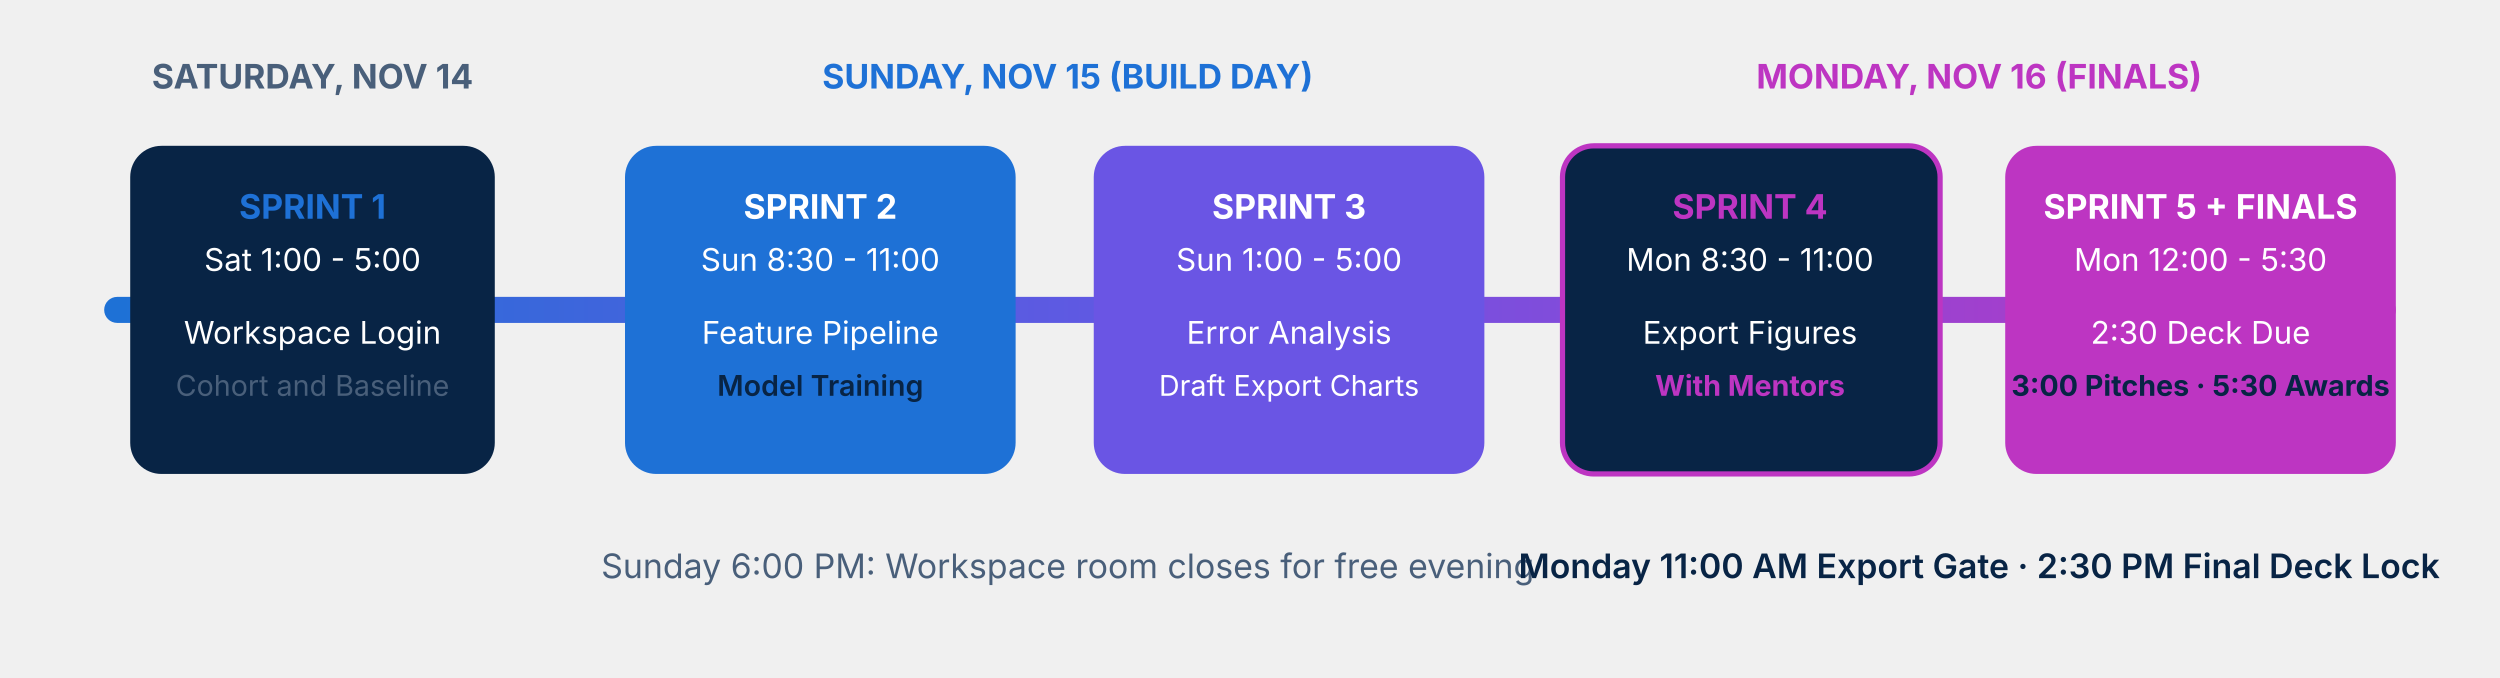
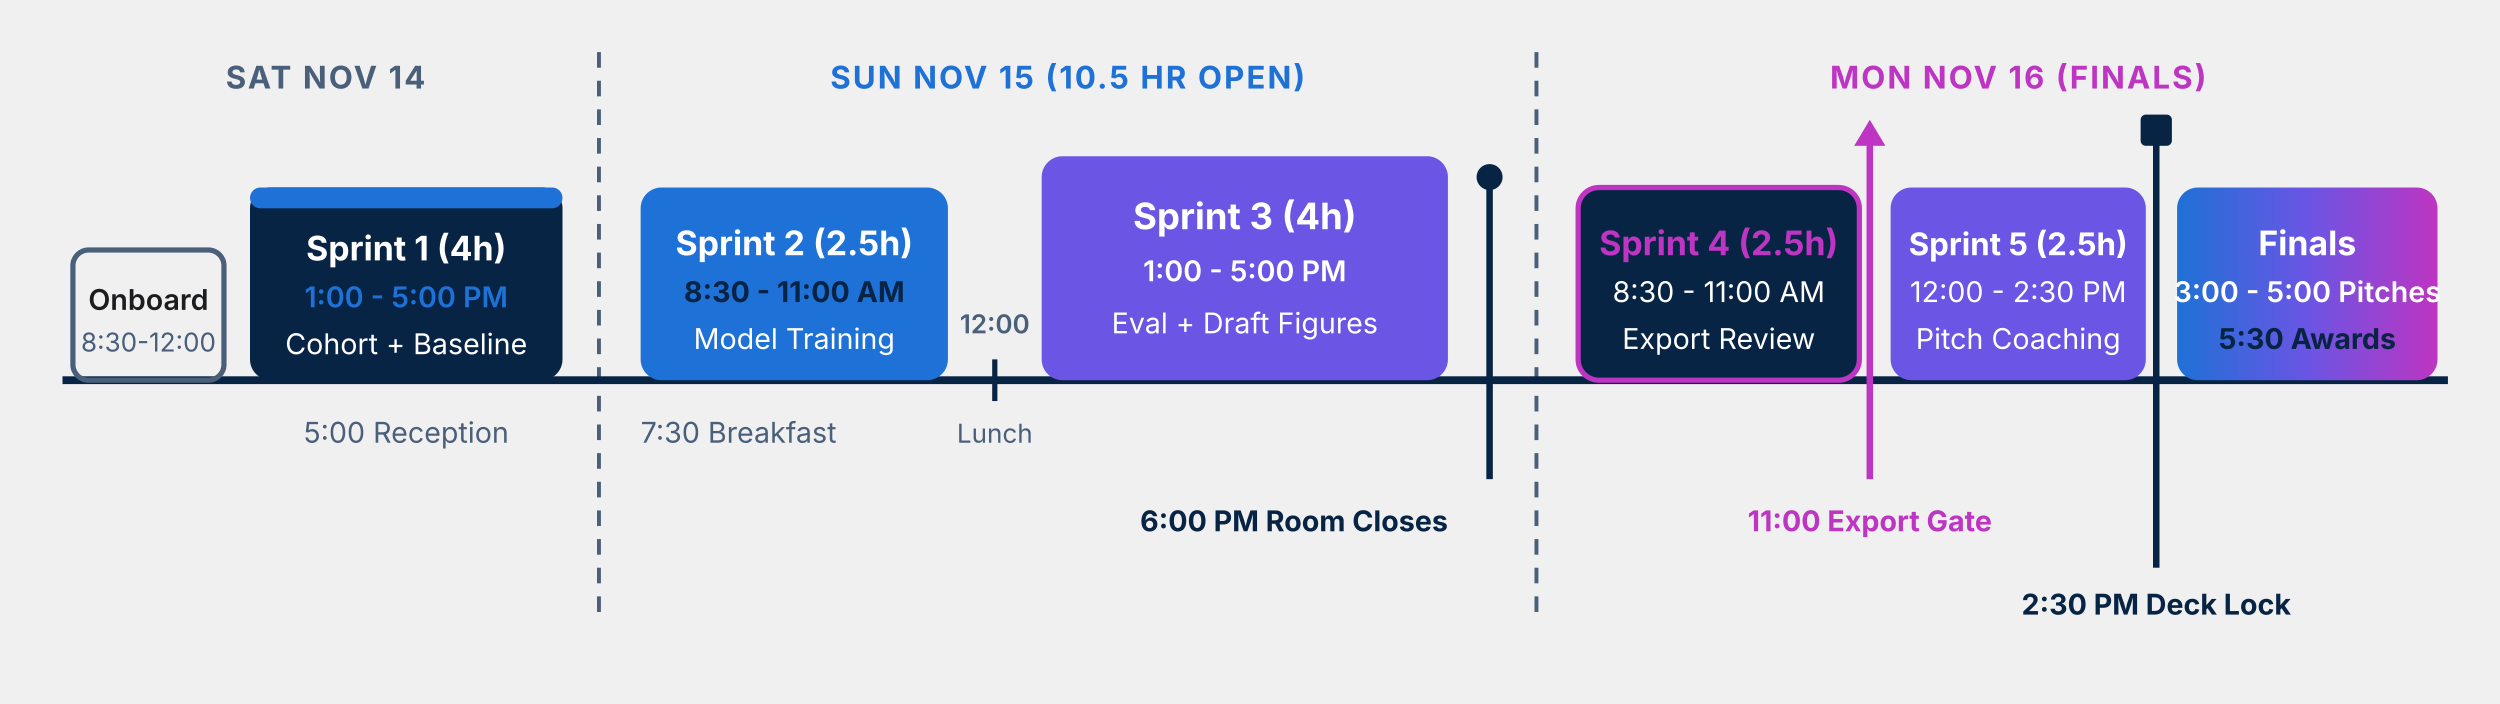
- <svg xmlns="http://www.w3.org/2000/svg" viewBox="0 0 960 260" role="img" aria-label="Five build sprints progressing from Saturday afternoon through Sunday full build day to Monday morning export review and afternoon final presentations">
+ <svg xmlns="http://www.w3.org/2000/svg" viewBox="0 0 960 270" role="img" aria-label="Proportional hackathon sprint timeline across Saturday, Sunday, and Monday showing duration in hours, the Sunday 6:00 PM room close, the Monday 11:00 AM export gate, and the 2:30 PM deck lock">
  <defs>
-     <linearGradient id="sprintTrack" x1="0" y1="0" x2="1" y2="0">
+     <linearGradient id="sprintGrad" x1="0" y1="0" x2="1" y2="0">
      <stop offset="0" stop-color="#1e71d6" />
      <stop offset="0.5" stop-color="#6a55e4" />
      <stop offset="1" stop-color="#bd35c2" />
    </linearGradient>
  </defs>
-   <rect x="40" y="114" width="880" height="10" rx="5" fill="url(#sprintTrack)" />
-   <text x="120" y="34" text-anchor="middle" fill="#495f7a" font-family="Inter, system-ui, sans-serif" font-size="13" font-weight="700">SATURDAY, NOV 14</text>
-   <text x="410" y="34" text-anchor="middle" fill="#1e71d6" font-family="Inter, system-ui, sans-serif" font-size="13" font-weight="700">SUNDAY, NOV 15 (BUILD DAY)</text>
-   <text x="760" y="34" text-anchor="middle" fill="#bd35c2" font-family="Inter, system-ui, sans-serif" font-size="13" font-weight="700">MONDAY, NOV 16 (FINALS)</text>
-   <g transform="translate(50,56)">
-     <rect x="0" y="0" width="140" height="126" rx="12" fill="#082445" />
-     <text x="70" y="28" text-anchor="middle" fill="#1e71d6" font-family="Inter, system-ui, sans-serif" font-size="13" font-weight="700">SPRINT 1</text>
-     <text x="70" y="48" text-anchor="middle" fill="#ffffff" font-family="Inter, system-ui, sans-serif" font-size="12">Sat 1:00 - 5:00</text>
-     <text x="70" y="76" text-anchor="middle" fill="#ffffff" font-family="Inter, system-ui, sans-serif" font-size="12">Workspace Login</text>
-     <text x="70" y="96" text-anchor="middle" fill="#495f7a" font-family="Inter, system-ui, sans-serif" font-size="11">Cohort and Baseline</text>
-   </g>
-   <g transform="translate(240,56)">
-     <rect x="0" y="0" width="150" height="126" rx="12" fill="#1e71d6" />
-     <text x="75" y="28" text-anchor="middle" fill="#ffffff" font-family="Inter, system-ui, sans-serif" font-size="13" font-weight="700">SPRINT 2</text>
-     <text x="75" y="48" text-anchor="middle" fill="#ffffff" font-family="Inter, system-ui, sans-serif" font-size="12">Sun 8:30 - 11:00</text>
-     <text x="75" y="76" text-anchor="middle" fill="#ffffff" font-family="Inter, system-ui, sans-serif" font-size="12">Feature Pipeline</text>
-     <text x="75" y="96" text-anchor="middle" fill="#082445" font-family="Inter, system-ui, sans-serif" font-size="11" font-weight="600">Model Training</text>
-   </g>
-   <g transform="translate(420,56)">
-     <rect x="0" y="0" width="150" height="126" rx="12" fill="#6a55e4" />
-     <text x="75" y="28" text-anchor="middle" fill="#ffffff" font-family="Inter, system-ui, sans-serif" font-size="13" font-weight="700">SPRINT 3</text>
-     <text x="75" y="48" text-anchor="middle" fill="#ffffff" font-family="Inter, system-ui, sans-serif" font-size="12">Sun 1:00 - 5:00</text>
-     <text x="75" y="76" text-anchor="middle" fill="#ffffff" font-family="Inter, system-ui, sans-serif" font-size="12">Error Analysis</text>
-     <text x="75" y="96" text-anchor="middle" fill="#ffffff" font-family="Inter, system-ui, sans-serif" font-size="11">Draft Export Charts</text>
-   </g>
-   <g transform="translate(600,56)">
-     <rect x="0" y="0" width="145" height="126" rx="12" fill="#082445" stroke="#bd35c2" stroke-width="2" />
-     <text x="72" y="28" text-anchor="middle" fill="#bd35c2" font-family="Inter, system-ui, sans-serif" font-size="13" font-weight="700">SPRINT 4</text>
-     <text x="72" y="48" text-anchor="middle" fill="#ffffff" font-family="Inter, system-ui, sans-serif" font-size="12">Mon 8:30 - 11:00</text>
-     <text x="72" y="76" text-anchor="middle" fill="#ffffff" font-family="Inter, system-ui, sans-serif" font-size="12">Export Figures</text>
-     <text x="72" y="96" text-anchor="middle" fill="#bd35c2" font-family="Inter, system-ui, sans-serif" font-size="11" font-weight="700">With Mentors</text>
-   </g>
-   <g transform="translate(770,56)">
-     <rect x="0" y="0" width="150" height="126" rx="12" fill="#bd35c2" />
-     <text x="75" y="28" text-anchor="middle" fill="#ffffff" font-family="Inter, system-ui, sans-serif" font-size="13" font-weight="700">SPRINT 5 + FINALS</text>
-     <text x="75" y="48" text-anchor="middle" fill="#ffffff" font-family="Inter, system-ui, sans-serif" font-size="12">Mon 12:00 - 5:30</text>
-     <text x="75" y="76" text-anchor="middle" fill="#ffffff" font-family="Inter, system-ui, sans-serif" font-size="12">2:30 Deck Due</text>
-     <text x="75" y="96" text-anchor="middle" fill="#082445" font-family="Inter, system-ui, sans-serif" font-size="11" font-weight="700">3:00 Pitches · 5:30 Awards</text>
-   </g>
-   <text x="410" y="222" text-anchor="middle" fill="#495f7a" font-family="Inter, system-ui, sans-serif" font-size="13">Sunday 6:00 PM: Workspace room closes for free evening</text>
-   <text x="760" y="222" text-anchor="middle" fill="#082445" font-family="Inter, system-ui, sans-serif" font-size="13" font-weight="600">Monday 11:00 AM Export Gate · 2:30 PM Final Deck Lock</text>
+   <line x1="230" y1="20" x2="230" y2="236" stroke="#495f7a" stroke-width="1.5" stroke-dasharray="6 5" />
+   <line x1="590" y1="20" x2="590" y2="236" stroke="#495f7a" stroke-width="1.5" stroke-dasharray="6 5" />
+   <text x="125" y="34" text-anchor="middle" fill="#495f7a" font-family="Inter, system-ui, sans-serif" font-size="12" font-weight="700" letter-spacing="0.8">SAT NOV 14</text>
+   <text x="410" y="34" text-anchor="middle" fill="#1e71d6" font-family="Inter, system-ui, sans-serif" font-size="12" font-weight="700" letter-spacing="0.8">SUN NOV 15 (10.5 HR OPEN)</text>
+   <text x="775" y="34" text-anchor="middle" fill="#bd35c2" font-family="Inter, system-ui, sans-serif" font-size="12" font-weight="700" letter-spacing="0.8">MON NOV 16 (FINALS)</text>
+   <line x1="24" y1="146" x2="940" y2="146" stroke="#082445" stroke-width="3" />
+   <rect x="28" y="96" width="58" height="50" rx="6" fill="none" stroke="#495f7a" stroke-width="2" />
+   <text x="57" y="119" text-anchor="middle" fill="#1c1d1f" font-family="Inter, system-ui, sans-serif" font-size="11" font-weight="600">Onboard</text>
+   <text x="57" y="135" text-anchor="middle" fill="#495f7a" font-family="Inter, system-ui, sans-serif" font-size="10">8:30-12:00</text>
+   <rect x="96" y="72" width="120" height="74" rx="8" fill="#082445" />
+   <rect x="96" y="72" width="120" height="8" rx="4" fill="#1e71d6" />
+   <text x="156" y="100" text-anchor="middle" fill="#ffffff" font-family="Inter, system-ui, sans-serif" font-size="13" font-weight="700">Sprint 1 (4h)</text>
+   <text x="156" y="118" text-anchor="middle" fill="#1e71d6" font-family="Inter, system-ui, sans-serif" font-size="11" font-weight="600">1:00 - 5:00 PM</text>
+   <text x="156" y="136" text-anchor="middle" fill="#ffffff" font-family="Inter, system-ui, sans-serif" font-size="11">Cohort + Baseline</text>
+   <text x="156" y="170" text-anchor="middle" fill="#495f7a" font-family="Inter, system-ui, sans-serif" font-size="11">5:00 Reception</text>
+   <rect x="246" y="72" width="118" height="74" rx="8" fill="#1e71d6" />
+   <text x="305" y="98" text-anchor="middle" fill="#ffffff" font-family="Inter, system-ui, sans-serif" font-size="13" font-weight="700">Sprint 2 (2.5h)</text>
+   <text x="305" y="116" text-anchor="middle" fill="#082445" font-family="Inter, system-ui, sans-serif" font-size="11" font-weight="700">8:30 - 11:00 AM</text>
+   <text x="305" y="134" text-anchor="middle" fill="#ffffff" font-family="Inter, system-ui, sans-serif" font-size="11">Model Training</text>
+   <text x="246" y="170" fill="#495f7a" font-family="Inter, system-ui, sans-serif" font-size="11">7:30 Breakfast</text>
+   <line x1="382" y1="138" x2="382" y2="154" stroke="#082445" stroke-width="2" />
+   <text x="382" y="128" text-anchor="middle" fill="#495f7a" font-family="Inter, system-ui, sans-serif" font-size="10" font-weight="600">12:00</text>
+   <text x="382" y="170" text-anchor="middle" fill="#495f7a" font-family="Inter, system-ui, sans-serif" font-size="10">Lunch</text>
+   <rect x="400" y="60" width="156" height="86" rx="8" fill="#6a55e4" />
+   <text x="478" y="88" text-anchor="middle" fill="#ffffff" font-family="Inter, system-ui, sans-serif" font-size="14" font-weight="700">Sprint 3 (4h)</text>
+   <text x="478" y="108" text-anchor="middle" fill="#ffffff" font-family="Inter, system-ui, sans-serif" font-size="11" font-weight="600">1:00 - 5:00 PM</text>
+   <text x="478" y="128" text-anchor="middle" fill="#ffffff" font-family="Inter, system-ui, sans-serif" font-size="11">Eval + Draft Figures</text>
+   <line x1="572" y1="68" x2="572" y2="184" stroke="#082445" stroke-width="2.5" />
+   <circle cx="572" cy="68" r="5" fill="#082445" />
+   <text x="556" y="204" text-anchor="end" fill="#082445" font-family="Inter, system-ui, sans-serif" font-size="11" font-weight="700">6:00 PM Room Closes</text>
+   <rect x="606" y="72" width="108" height="74" rx="8" fill="#082445" stroke="#bd35c2" stroke-width="2" />
+   <text x="660" y="98" text-anchor="middle" fill="#bd35c2" font-family="Inter, system-ui, sans-serif" font-size="13" font-weight="700">Sprint 4 (2.5h)</text>
+   <text x="660" y="116" text-anchor="middle" fill="#ffffff" font-family="Inter, system-ui, sans-serif" font-size="11">8:30 - 11:00 AM</text>
+   <text x="660" y="134" text-anchor="middle" fill="#ffffff" font-family="Inter, system-ui, sans-serif" font-size="11">Export Review</text>
+   <line x1="718" y1="54" x2="718" y2="184" stroke="#bd35c2" stroke-width="2.5" />
+   <polygon points="712,56 724,56 718,46" fill="#bd35c2" />
+   <text x="718" y="204" text-anchor="middle" fill="#bd35c2" font-family="Inter, system-ui, sans-serif" font-size="11" font-weight="700">11:00 Export Gate</text>
+   <rect x="726" y="72" width="98" height="74" rx="8" fill="#6a55e4" />
+   <text x="775" y="98" text-anchor="middle" fill="#ffffff" font-family="Inter, system-ui, sans-serif" font-size="12" font-weight="700">Sprint 5 (2.5h)</text>
+   <text x="775" y="116" text-anchor="middle" fill="#ffffff" font-family="Inter, system-ui, sans-serif" font-size="11">12:00 - 2:30 PM</text>
+   <text x="775" y="134" text-anchor="middle" fill="#ffffff" font-family="Inter, system-ui, sans-serif" font-size="11">Pitch Coaching</text>
+   <line x1="828" y1="54" x2="828" y2="218" stroke="#082445" stroke-width="2.5" />
+   <rect x="822" y="44" width="12" height="12" rx="2" fill="#082445" />
+   <text x="828" y="236" text-anchor="middle" fill="#082445" font-family="Inter, system-ui, sans-serif" font-size="11" font-weight="700">2:30 PM Deck Lock</text>
+   <rect x="836" y="72" width="100" height="74" rx="8" fill="url(#sprintGrad)" />
+   <text x="886" y="98" text-anchor="middle" fill="#ffffff" font-family="Inter, system-ui, sans-serif" font-size="13" font-weight="700">Finals</text>
+   <text x="886" y="116" text-anchor="middle" fill="#ffffff" font-family="Inter, system-ui, sans-serif" font-size="11" font-weight="600">3:00 - 5:00 Pitches</text>
+   <text x="886" y="134" text-anchor="middle" fill="#082445" font-family="Inter, system-ui, sans-serif" font-size="11" font-weight="700">5:30 Awards</text>
</svg>
